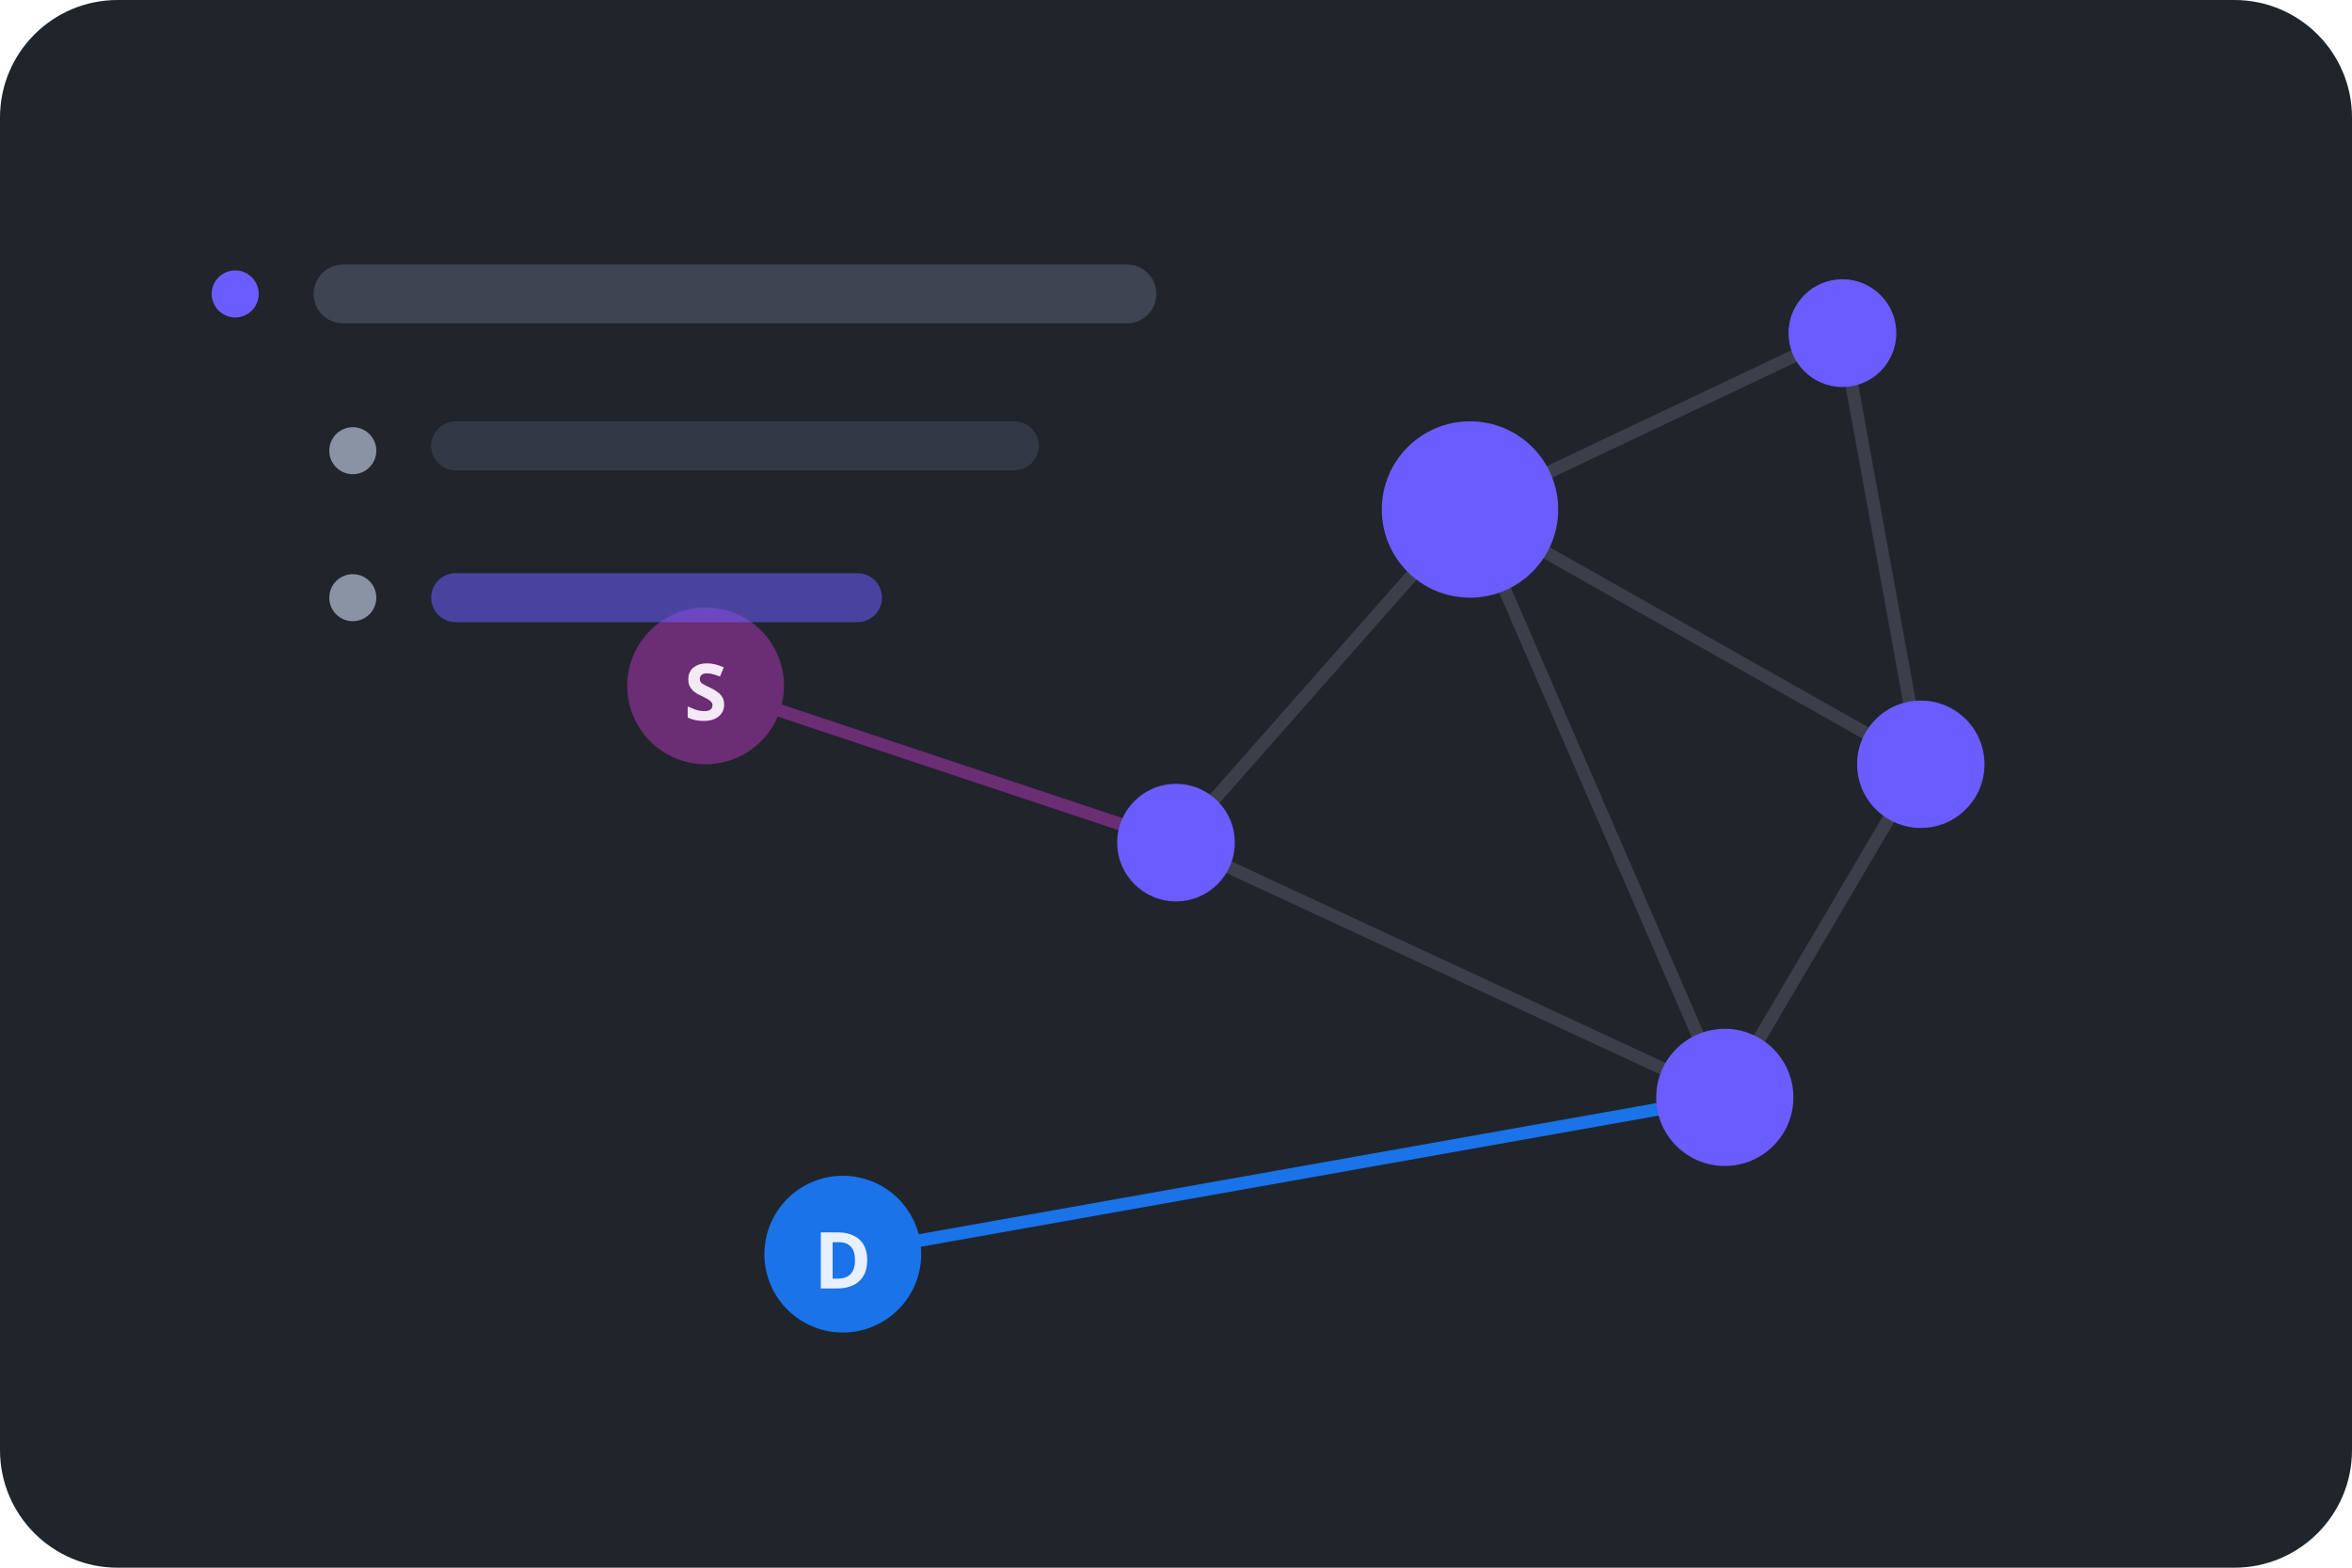
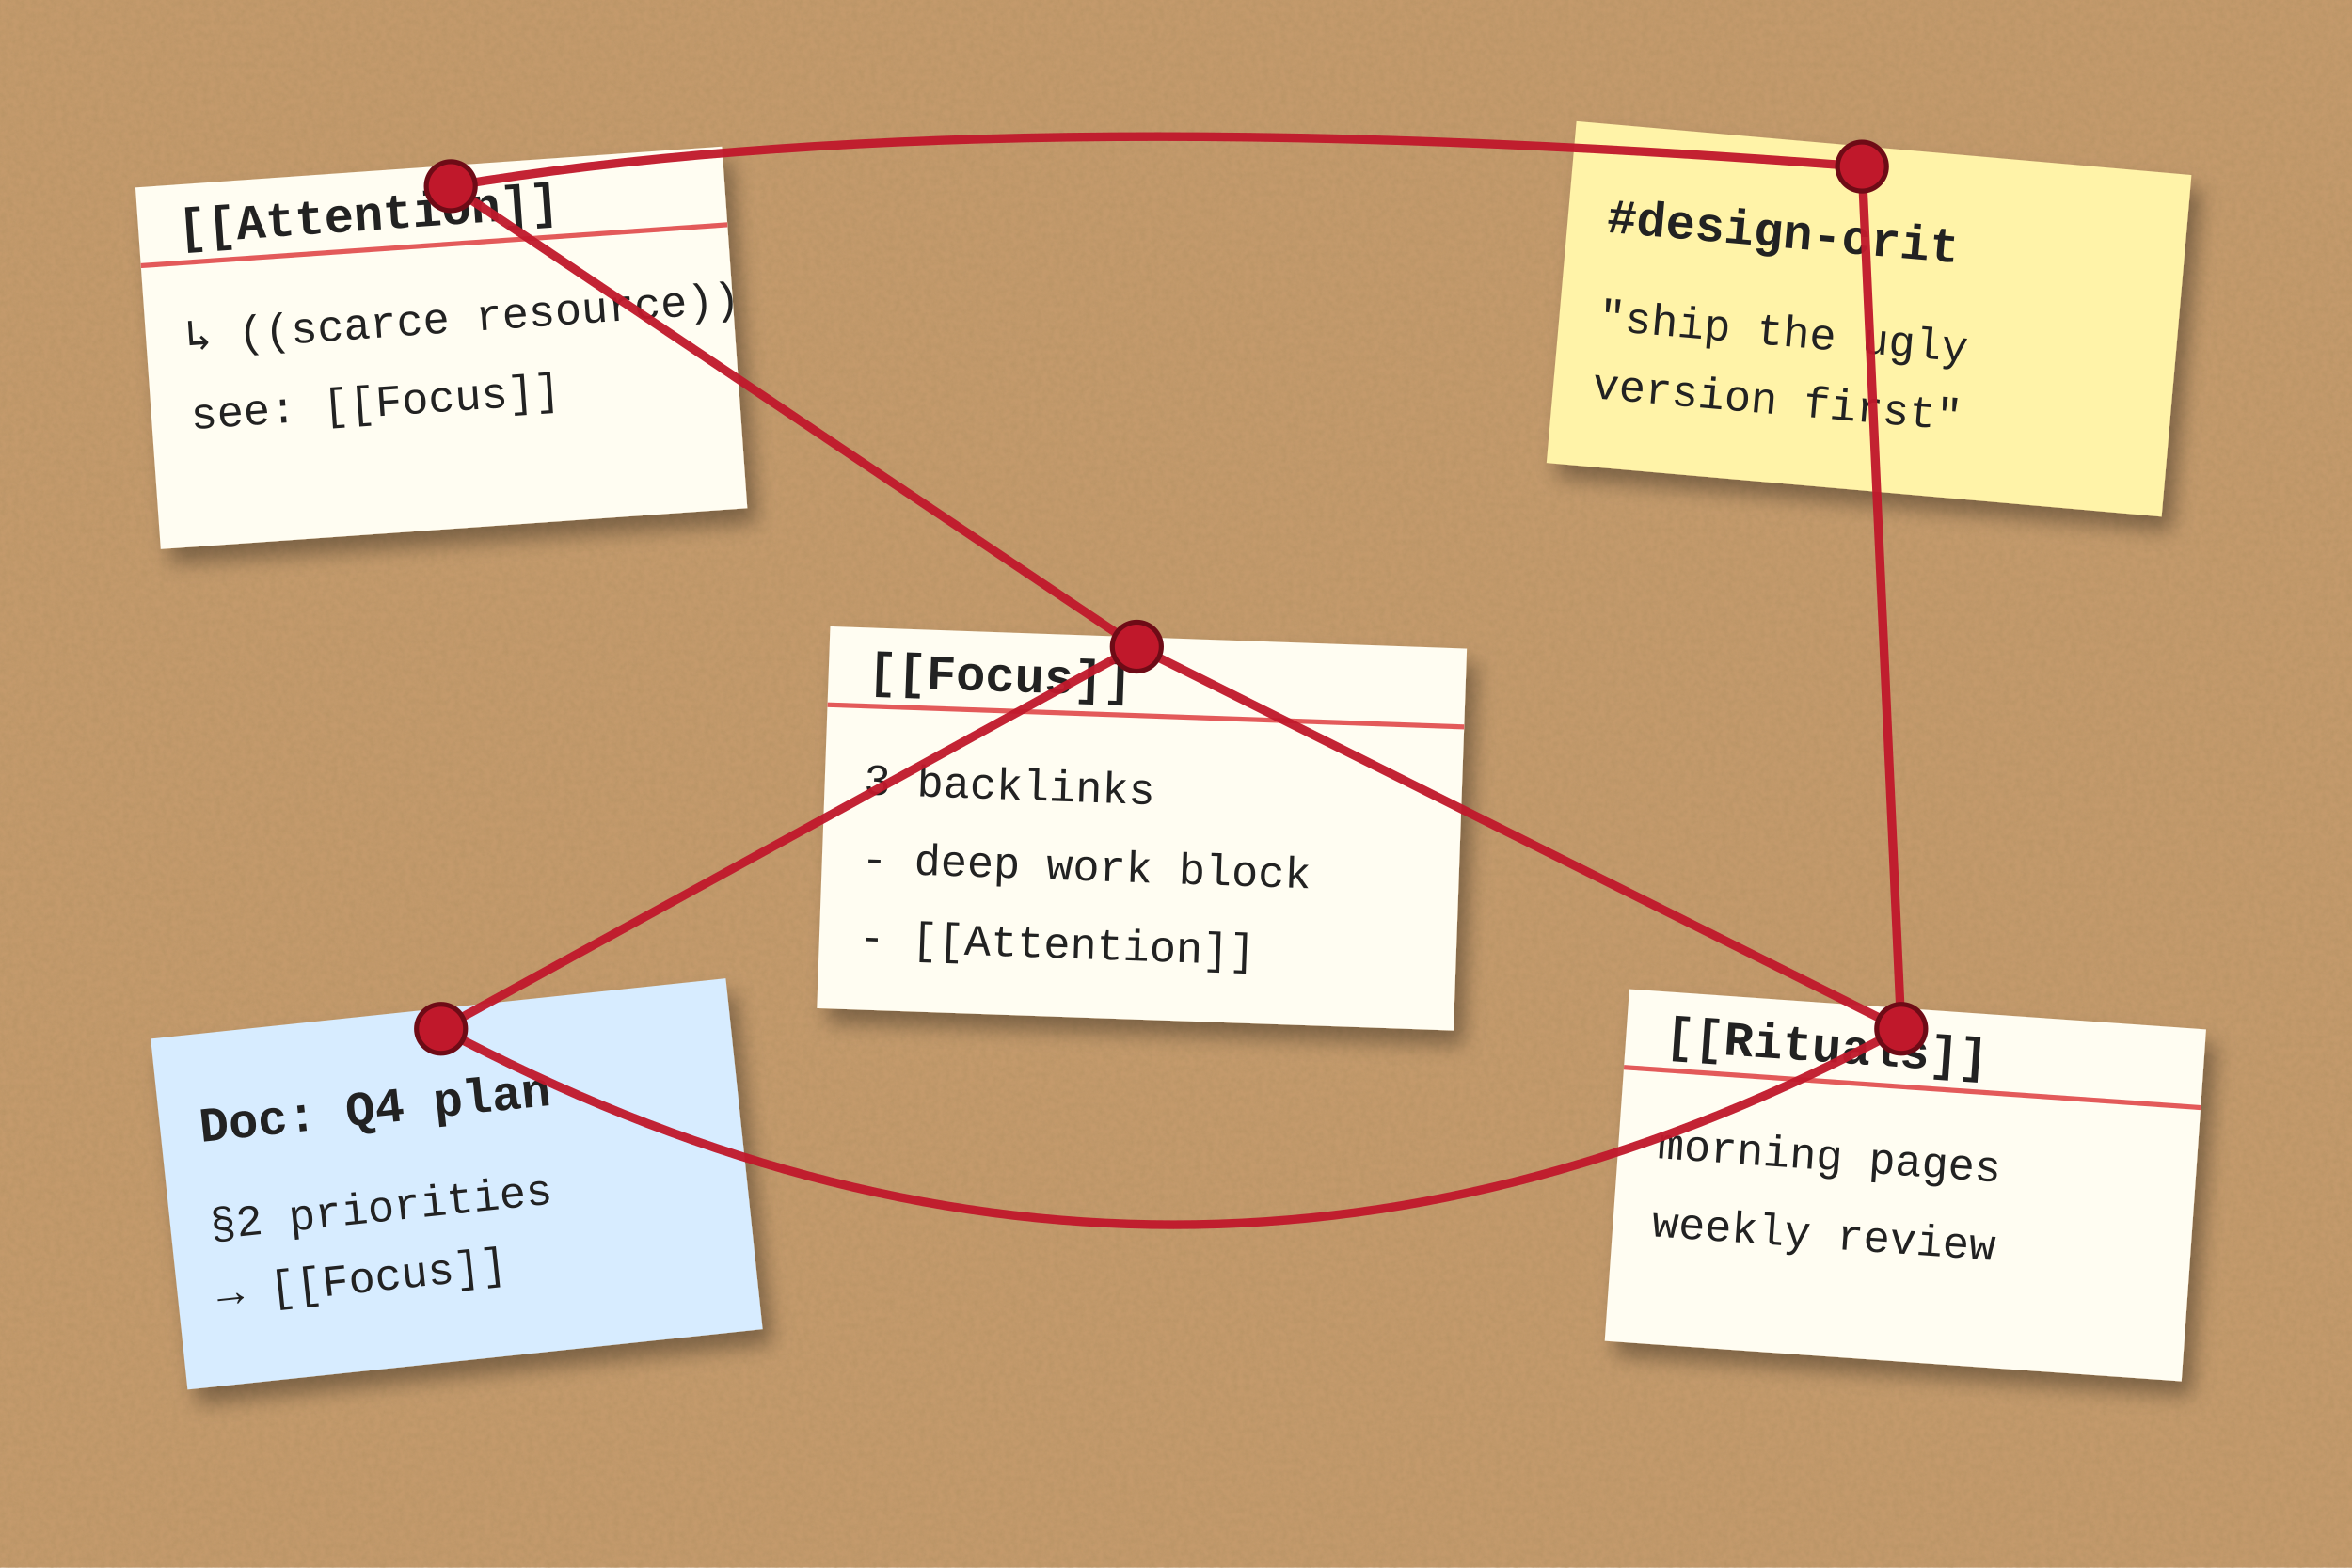
- <svg xmlns="http://www.w3.org/2000/svg" viewBox="0 0 240 160" role="img" aria-label="Networked Notebook: a knowledge graph of linked concept nodes with Slack and Docs sources, beside outliner bullet lines">
-   <rect width="240" height="160" rx="12" fill="#20242b" />
-   <g stroke="#3a3f4a" stroke-width="1.3">
-     <line x1="150" y1="52" x2="188" y2="34" />
-     <line x1="150" y1="52" x2="196" y2="78" />
-     <line x1="150" y1="52" x2="120" y2="86" />
-     <line x1="150" y1="52" x2="176" y2="112" />
-     <line x1="196" y1="78" x2="176" y2="112" />
-     <line x1="120" y1="86" x2="176" y2="112" />
-     <line x1="188" y1="34" x2="196" y2="78" />
+ <svg xmlns="http://www.w3.org/2000/svg" viewBox="0 0 480 320" width="480" height="320">
+   <defs>
+     <filter id="cork">
+       <feTurbulence type="fractalNoise" baseFrequency=".8" numOctaves="3" seed="9" />
+       <feColorMatrix values="0 0 0 0 .45 0 0 0 0 .28 0 0 0 0 .12 0 0 0 1.2 -.3" />
+     </filter>
+     <filter id="s">
+       <feDropShadow dx="2" dy="3" stdDeviation="2" flood-opacity=".35" />
+     </filter>
+   </defs>
+   <rect width="480" height="320" fill="#C49A6C" />
+   <rect width="480" height="320" filter="url(#cork)" opacity=".7" />
+   <g filter="url(#s)" font-family="American Typewriter, Courier New, monospace" fill="#222">
+     <g transform="rotate(-4 90 70)">
+       <rect x="30" y="34" width="120" height="74" fill="#FFFDF2" />
+       <path d="M30 50h120" stroke="#E35A5A" />
+       <text x="38" y="46" font-size="10" font-weight="700">[[Attention]]</text>
+       <text x="38" y="68" font-size="9">↳ ((scarce resource))</text>
+       <text x="38" y="84" font-size="9">see: [[Focus]]</text>
+     </g>
+     <g transform="rotate(5 380 70)">
+       <rect x="318" y="30" width="126" height="70" fill="#FFF3A8" />
+       <text x="326" y="52" font-size="10" font-weight="700">#design-crit</text>
+       <text x="326" y="72" font-size="9">"ship the ugly</text>
+       <text x="326" y="86" font-size="9">version first"</text>
+     </g>
+     <g transform="rotate(2 230 170)">
+       <rect x="168" y="130" width="130" height="78" fill="#FFFDF2" />
+       <path d="M168 146h130" stroke="#E35A5A" />
+       <text x="176" y="142" font-size="10" font-weight="700">[[Focus]]</text>
+       <text x="176" y="164" font-size="9">3 backlinks</text>
+       <text x="176" y="180" font-size="9">- deep work block</text>
+       <text x="176" y="196" font-size="9">- [[Attention]]</text>
+     </g>
+     <g transform="rotate(-6 90 240)">
+       <rect x="34" y="206" width="118" height="72" fill="#D7ECFF" />
+       <text x="42" y="228" font-size="10" font-weight="700">Doc: Q4 plan</text>
+       <text x="42" y="248" font-size="9">§2 priorities</text>
+       <text x="42" y="262" font-size="9">→ [[Focus]]</text>
+     </g>
+     <g transform="rotate(4 390 240)">
+       <rect x="330" y="206" width="118" height="72" fill="#FFFDF2" />
+       <path d="M330 222h118" stroke="#E35A5A" />
+       <text x="338" y="218" font-size="10" font-weight="700">[[Rituals]]</text>
+       <text x="338" y="240" font-size="9">morning pages</text>
+       <text x="338" y="256" font-size="9">weekly review</text>
+     </g>
  </g>
-   <line x1="120" y1="86" x2="72" y2="70" stroke="#6b2d74" stroke-width="1.3" />
-   <line x1="176" y1="112" x2="86" y2="128" stroke="#1a73e8" stroke-width="1.3" />
-   <circle cx="150" cy="52" r="9" fill="#6b5cff" />
-   <circle cx="188" cy="34" r="5.5" fill="#6b5cff" />
-   <circle cx="196" cy="78" r="6.5" fill="#6b5cff" />
-   <circle cx="120" cy="86" r="6" fill="#6b5cff" />
-   <circle cx="176" cy="112" r="7" fill="#6b5cff" />
-   <circle cx="72" cy="70" r="8" fill="#6b2d74" />
-   <text x="72" y="73.5" text-anchor="middle" font-family="sans-serif" font-size="8" font-weight="600" fill="#f4e9f6">S</text>
-   <circle cx="86" cy="128" r="8" fill="#1a73e8" />
-   <text x="86" y="131.5" text-anchor="middle" font-family="sans-serif" font-size="8" font-weight="600" fill="#e8f0fe">D</text>
-   <g>
-     <circle cx="24" cy="30" r="2.4" fill="#6b5cff" />
-     <rect x="32" y="27" width="86" height="6" rx="3" fill="#3e4451" />
-     <circle cx="36" cy="46" r="2.4" fill="#8a93a3" />
-     <rect x="44" y="43" width="62" height="5" rx="2.5" fill="#333944" />
-     <circle cx="36" cy="61" r="2.4" fill="#8a93a3" />
-     <rect x="44" y="58.5" width="46" height="5" rx="2.5" fill="#6b5cff" opacity="0.55" />
+   <g stroke="#C0182B" stroke-width="1.8" fill="none" opacity=".95">
+     <path d="M92 38 L232 132" />
+     <path d="M92 38 Q 200 20 380 34" />
+     <path d="M232 132 L90 210" />
+     <path d="M232 132 L388 210" />
+     <path d="M380 34 L388 210" />
+     <path d="M90 210 Q 240 290 388 210" />
+   </g>
+   <g fill="#C0182B" stroke="#6E0B16">
+     <circle cx="92" cy="38" r="5" />
+     <circle cx="380" cy="34" r="5" />
+     <circle cx="232" cy="132" r="5" />
+     <circle cx="90" cy="210" r="5" />
+     <circle cx="388" cy="210" r="5" />
  </g>
</svg>
